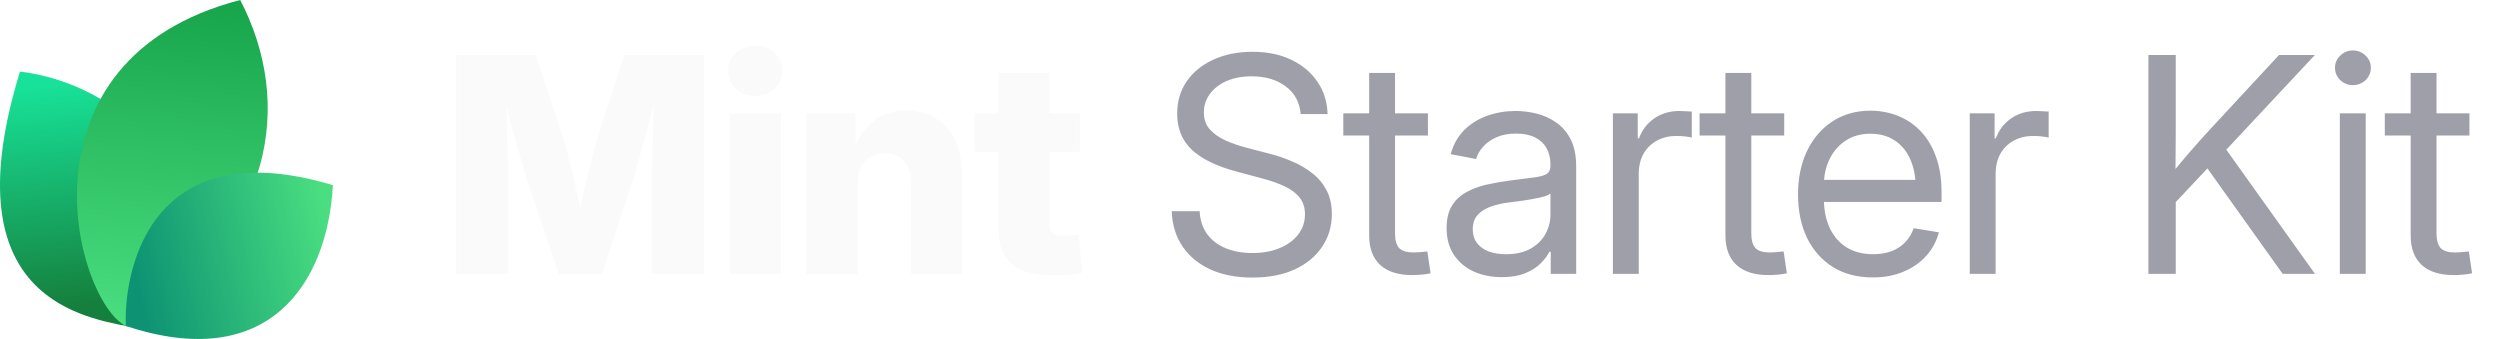
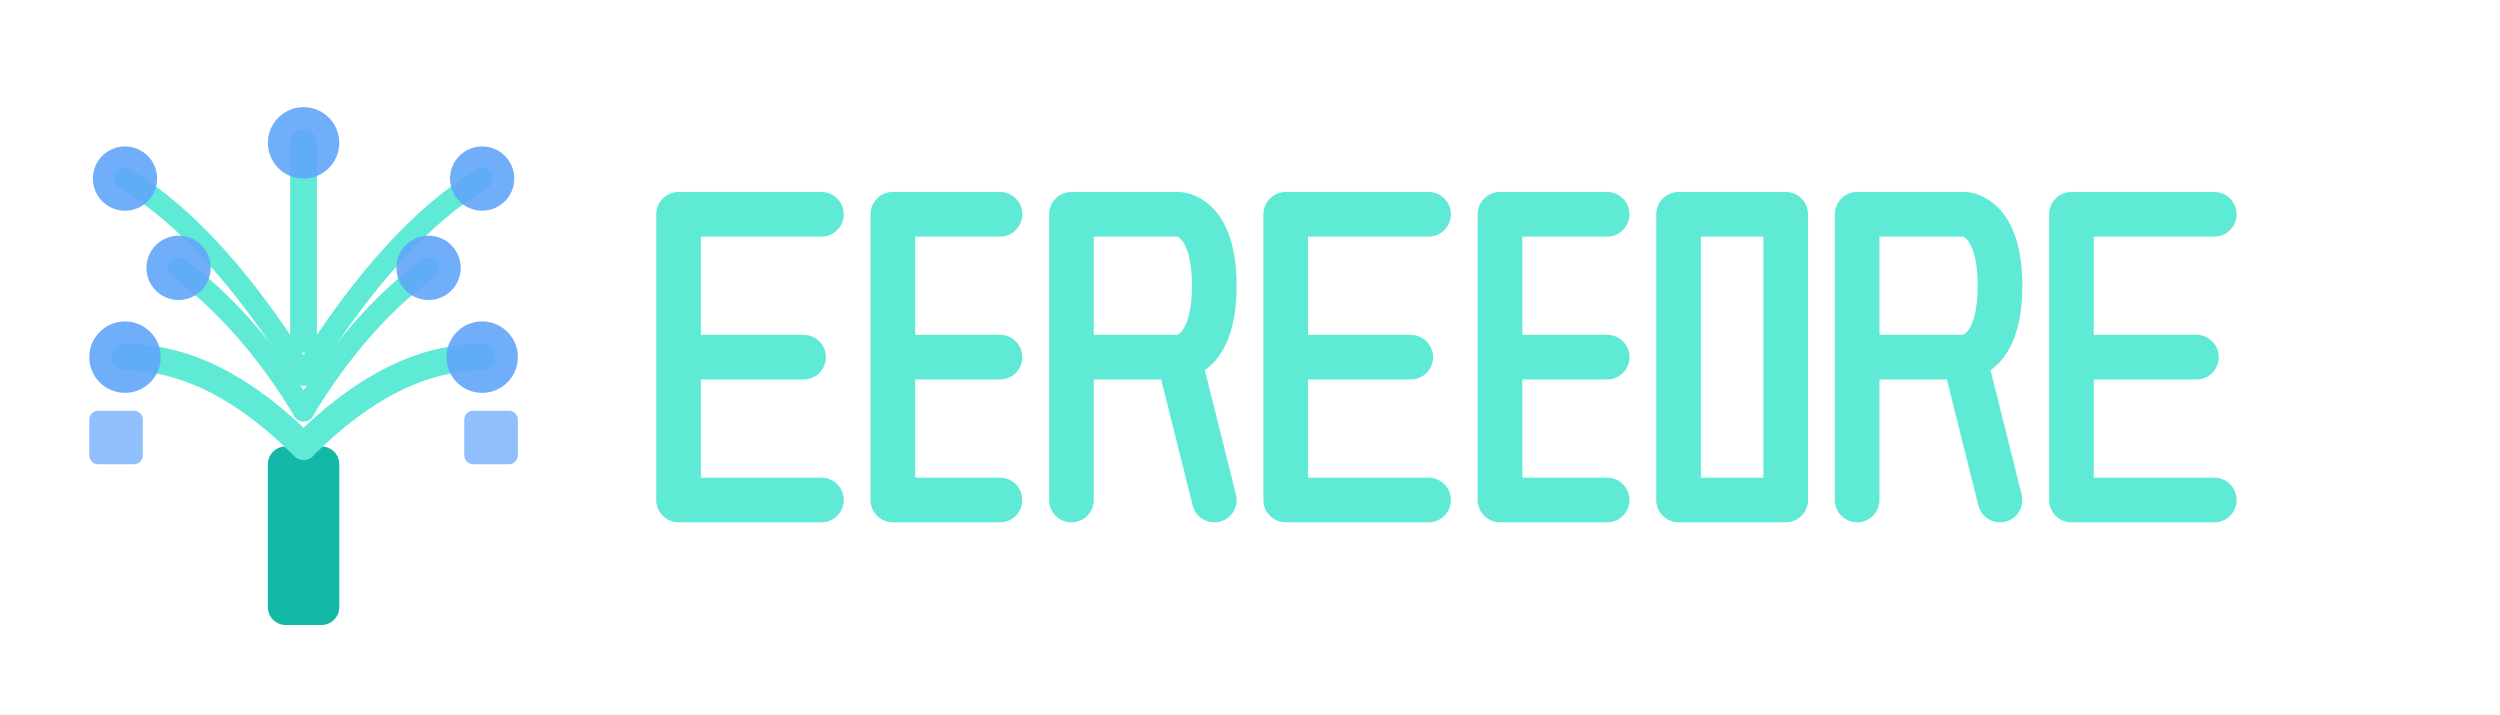
- <svg xmlns="http://www.w3.org/2000/svg" width="177" height="24" viewBox="0 0 177 24" fill="none">
-   <path d="M9.061 23.108C5.268 22.377 -3.391 20.627 1.417 5.064C9.634 6.099 16.973 14.064 9.061 23.108Z" fill="url(#paint0_linear_17557_2145)" />
-   <path d="M8.919 23.094C5.276 21.222 0.784 4.209 17.007 0C20.757 7.193 19.621 16.545 8.919 23.094Z" fill="url(#paint1_linear_17557_2145)" />
-   <path d="M8.914 23.079C8.735 19.882 10.159 9.085 23.57 13.111C23.181 20.123 18.984 26.418 8.914 23.079Z" fill="url(#paint2_linear_17557_2145)" />
-   <path d="M32.301 19.392V3.894H37.938L39.925 9.948C40.036 10.315 40.164 10.787 40.31 11.362C40.462 11.938 40.611 12.552 40.757 13.204C40.91 13.855 41.048 14.483 41.173 15.086C41.305 15.682 41.412 16.192 41.495 16.615H40.695C40.771 16.192 40.871 15.682 40.996 15.086C41.128 14.49 41.267 13.866 41.412 13.214C41.565 12.562 41.714 11.948 41.86 11.373C42.005 10.79 42.133 10.315 42.244 9.948L44.2 3.894H49.848V19.392H46.166V12.704C46.166 12.357 46.173 11.917 46.187 11.383C46.2 10.849 46.214 10.27 46.228 9.646C46.249 9.022 46.266 8.391 46.28 7.753C46.301 7.115 46.311 6.519 46.311 5.964H46.623C46.485 6.561 46.332 7.181 46.166 7.826C45.999 8.471 45.833 9.102 45.666 9.719C45.507 10.336 45.351 10.901 45.198 11.414C45.053 11.928 44.928 12.357 44.824 12.704L42.608 19.392H39.561L37.314 12.704C37.203 12.357 37.072 11.928 36.919 11.414C36.773 10.901 36.614 10.34 36.441 9.729C36.274 9.112 36.104 8.481 35.931 7.836C35.764 7.192 35.608 6.567 35.463 5.964H35.827C35.834 6.512 35.844 7.105 35.858 7.743C35.872 8.374 35.886 9.005 35.9 9.636C35.92 10.26 35.938 10.839 35.952 11.373C35.965 11.907 35.972 12.351 35.972 12.704V19.392H32.301ZM51.668 19.392V8.024H55.288V19.392H51.668ZM53.468 6.786C52.927 6.786 52.473 6.616 52.105 6.276C51.738 5.93 51.554 5.507 51.554 5.007C51.554 4.508 51.738 4.088 52.105 3.749C52.473 3.409 52.927 3.239 53.468 3.239C54.009 3.239 54.463 3.409 54.83 3.749C55.198 4.082 55.382 4.501 55.382 5.007C55.382 5.507 55.198 5.93 54.83 6.276C54.463 6.616 54.009 6.786 53.468 6.786ZM60.708 13.027V19.392H57.088V8.024H60.551L60.593 10.967H60.281C60.593 10.024 61.061 9.268 61.685 8.7C62.309 8.124 63.138 7.836 64.171 7.836C64.975 7.836 65.672 8.017 66.262 8.377C66.851 8.731 67.302 9.234 67.614 9.885C67.933 10.537 68.092 11.307 68.092 12.194V19.392H64.483V12.912C64.483 12.26 64.32 11.754 63.994 11.394C63.675 11.033 63.221 10.853 62.632 10.853C62.25 10.853 61.914 10.936 61.623 11.102C61.332 11.269 61.106 11.515 60.947 11.841C60.787 12.16 60.708 12.555 60.708 13.027ZM76.456 8.024V10.749H69.008V8.024H76.456ZM70.683 5.163H74.292V15.783C74.292 16.102 74.361 16.334 74.5 16.48C74.646 16.625 74.899 16.698 75.259 16.698C75.405 16.698 75.596 16.688 75.831 16.667C76.074 16.646 76.251 16.629 76.362 16.615L76.632 19.309C76.313 19.378 75.963 19.427 75.582 19.455C75.207 19.482 74.836 19.496 74.469 19.496C73.2 19.496 72.25 19.222 71.619 18.674C70.995 18.127 70.683 17.308 70.683 16.22V5.163Z" fill="#FAFAFA" />
-   <path d="M88.667 19.652C87.523 19.652 86.528 19.458 85.682 19.07C84.843 18.681 84.188 18.137 83.716 17.437C83.245 16.736 82.992 15.908 82.957 14.951H84.933C84.968 15.596 85.148 16.14 85.474 16.584C85.8 17.021 86.24 17.354 86.795 17.582C87.35 17.804 87.974 17.915 88.667 17.915C89.388 17.915 90.026 17.801 90.581 17.572C91.143 17.343 91.583 17.024 91.902 16.615C92.228 16.199 92.391 15.717 92.391 15.169C92.391 14.698 92.266 14.306 92.017 13.994C91.767 13.675 91.413 13.408 90.956 13.193C90.498 12.978 89.954 12.787 89.323 12.621L87.502 12.132C86.123 11.765 85.082 11.255 84.382 10.603C83.689 9.944 83.342 9.095 83.342 8.055C83.342 7.174 83.571 6.404 84.028 5.746C84.486 5.087 85.117 4.577 85.921 4.217C86.726 3.849 87.645 3.666 88.678 3.666C89.718 3.666 90.63 3.853 91.413 4.227C92.204 4.602 92.824 5.122 93.275 5.787C93.726 6.446 93.965 7.209 93.993 8.076H92.089C92.013 7.23 91.656 6.574 91.018 6.11C90.387 5.638 89.586 5.403 88.615 5.403C87.95 5.403 87.36 5.513 86.847 5.735C86.341 5.957 85.946 6.262 85.661 6.651C85.377 7.032 85.235 7.469 85.235 7.961C85.235 8.447 85.377 8.849 85.661 9.168C85.946 9.48 86.317 9.74 86.774 9.948C87.232 10.149 87.724 10.319 88.251 10.457L89.884 10.884C90.439 11.023 90.977 11.206 91.496 11.435C92.023 11.657 92.495 11.934 92.911 12.267C93.334 12.593 93.67 12.995 93.92 13.474C94.17 13.945 94.294 14.504 94.294 15.149C94.294 16.015 94.066 16.788 93.608 17.468C93.157 18.148 92.512 18.681 91.673 19.07C90.834 19.458 89.832 19.652 88.667 19.652ZM101.097 8.024V9.594H95.106V8.024H101.097ZM96.937 5.163H98.767V16.521C98.767 17 98.865 17.347 99.059 17.562C99.26 17.77 99.6 17.874 100.078 17.874C100.21 17.874 100.366 17.867 100.546 17.853C100.733 17.832 100.903 17.815 101.056 17.801L101.285 19.351C101.097 19.392 100.886 19.423 100.65 19.444C100.414 19.465 100.189 19.475 99.974 19.475C98.996 19.475 98.244 19.236 97.717 18.758C97.197 18.272 96.937 17.579 96.937 16.677V5.163ZM106.33 19.621C105.595 19.621 104.932 19.489 104.343 19.226C103.754 18.955 103.285 18.564 102.939 18.05C102.592 17.53 102.419 16.896 102.419 16.147C102.419 15.495 102.547 14.965 102.804 14.556C103.06 14.146 103.403 13.828 103.833 13.599C104.263 13.363 104.742 13.186 105.269 13.068C105.796 12.95 106.333 12.857 106.881 12.787C107.574 12.69 108.132 12.617 108.555 12.569C108.978 12.52 109.287 12.441 109.481 12.33C109.675 12.212 109.772 12.014 109.772 11.737V11.654C109.772 11.203 109.679 10.815 109.492 10.489C109.311 10.163 109.041 9.91 108.68 9.729C108.32 9.549 107.872 9.459 107.338 9.459C106.805 9.459 106.34 9.546 105.945 9.719C105.556 9.892 105.241 10.118 104.998 10.395C104.755 10.665 104.593 10.953 104.509 11.258L102.71 10.915C102.897 10.222 103.22 9.65 103.677 9.199C104.135 8.748 104.679 8.412 105.31 8.19C105.941 7.968 106.607 7.857 107.307 7.857C107.8 7.857 108.295 7.92 108.795 8.044C109.301 8.169 109.765 8.381 110.188 8.679C110.611 8.97 110.951 9.369 111.208 9.875C111.464 10.374 111.593 11.005 111.593 11.768V19.392H109.793V17.822H109.7C109.568 18.085 109.363 18.359 109.086 18.643C108.809 18.921 108.444 19.153 107.994 19.34C107.543 19.527 106.988 19.621 106.33 19.621ZM106.621 17.998C107.321 17.998 107.904 17.867 108.368 17.603C108.84 17.333 109.19 16.986 109.419 16.563C109.654 16.133 109.772 15.682 109.772 15.211V13.692C109.703 13.769 109.554 13.841 109.325 13.911C109.096 13.973 108.829 14.032 108.524 14.088C108.226 14.143 107.921 14.192 107.609 14.233C107.304 14.275 107.033 14.309 106.798 14.337C106.354 14.393 105.938 14.49 105.549 14.628C105.168 14.76 104.86 14.954 104.624 15.211C104.388 15.467 104.27 15.811 104.27 16.241C104.27 16.615 104.367 16.934 104.561 17.198C104.762 17.461 105.04 17.662 105.393 17.801C105.747 17.933 106.156 17.998 106.621 17.998ZM114.193 19.392V8.024H115.951V9.792H116.045C116.253 9.209 116.61 8.741 117.116 8.388C117.622 8.034 118.219 7.857 118.905 7.857C119.058 7.857 119.217 7.864 119.384 7.878C119.55 7.885 119.682 7.892 119.779 7.899V9.74C119.716 9.719 119.578 9.695 119.363 9.667C119.155 9.639 118.922 9.625 118.666 9.625C118.174 9.625 117.726 9.733 117.324 9.948C116.922 10.163 116.603 10.471 116.367 10.874C116.138 11.276 116.024 11.758 116.024 12.319V19.392H114.193ZM126.322 8.024V9.594H120.33V8.024H126.322ZM122.161 5.163H123.992V16.521C123.992 17 124.089 17.347 124.283 17.562C124.484 17.77 124.824 17.874 125.302 17.874C125.434 17.874 125.59 17.867 125.77 17.853C125.958 17.832 126.127 17.815 126.28 17.801L126.509 19.351C126.322 19.392 126.11 19.423 125.874 19.444C125.639 19.465 125.413 19.475 125.198 19.475C124.221 19.475 123.468 19.236 122.941 18.758C122.421 18.272 122.161 17.579 122.161 16.677V5.163ZM132.604 19.642C131.502 19.642 130.555 19.396 129.765 18.903C128.974 18.404 128.364 17.714 127.934 16.834C127.511 15.946 127.3 14.927 127.3 13.775C127.3 12.611 127.511 11.584 127.934 10.697C128.364 9.802 128.964 9.102 129.734 8.596C130.51 8.089 131.408 7.836 132.428 7.836C133.1 7.836 133.738 7.954 134.341 8.19C134.952 8.426 135.489 8.783 135.954 9.261C136.425 9.74 136.793 10.343 137.056 11.071C137.327 11.792 137.462 12.645 137.462 13.63V14.296H128.433V12.735H136.463L135.631 13.297C135.631 12.541 135.506 11.876 135.257 11.3C135.007 10.725 134.643 10.277 134.165 9.958C133.686 9.632 133.107 9.469 132.428 9.469C131.748 9.469 131.162 9.632 130.67 9.958C130.177 10.284 129.796 10.725 129.526 11.279C129.262 11.827 129.13 12.441 129.13 13.12V14.046C129.13 14.864 129.273 15.572 129.557 16.168C129.841 16.757 130.243 17.211 130.763 17.53C131.283 17.842 131.901 17.998 132.615 17.998C133.093 17.998 133.523 17.929 133.905 17.79C134.293 17.645 134.619 17.433 134.882 17.156C135.153 16.879 135.354 16.546 135.486 16.157L137.275 16.449C137.108 17.08 136.81 17.634 136.38 18.113C135.95 18.591 135.413 18.966 134.768 19.236C134.123 19.507 133.402 19.642 132.604 19.642ZM139.459 19.392V8.024H141.217V9.792H141.311C141.519 9.209 141.876 8.741 142.382 8.388C142.888 8.034 143.485 7.857 144.171 7.857C144.324 7.857 144.483 7.864 144.649 7.878C144.816 7.885 144.948 7.892 145.045 7.899V9.74C144.982 9.719 144.844 9.695 144.629 9.667C144.421 9.639 144.188 9.625 143.932 9.625C143.439 9.625 142.992 9.733 142.59 9.948C142.188 10.163 141.869 10.471 141.633 10.874C141.404 11.276 141.29 11.758 141.29 12.319V19.392H139.459ZM153.429 14.961V12.715C153.783 12.257 154.136 11.82 154.49 11.404C154.844 10.981 155.204 10.565 155.572 10.156C155.939 9.74 156.314 9.327 156.695 8.918L161.355 3.894H163.893L157.277 10.967H157.184L153.429 14.961ZM152.108 19.392V3.894H154.043V9.241L154.022 12.559L154.043 13.505V19.392H152.108ZM161.615 19.392L155.967 11.477L157.173 9.969L163.903 19.392H161.615ZM165.661 19.392V8.024H167.492V19.392H165.661ZM166.587 6.027C166.24 6.027 165.942 5.909 165.692 5.673C165.443 5.43 165.318 5.139 165.318 4.799C165.318 4.459 165.443 4.172 165.692 3.936C165.942 3.693 166.24 3.572 166.587 3.572C166.934 3.572 167.232 3.693 167.482 3.936C167.731 4.172 167.856 4.459 167.856 4.799C167.856 5.139 167.731 5.43 167.482 5.673C167.232 5.909 166.934 6.027 166.587 6.027ZM174.836 8.024V9.594H168.844V8.024H174.836ZM170.675 5.163H172.506V16.521C172.506 17 172.603 17.347 172.797 17.562C172.998 17.77 173.338 17.874 173.816 17.874C173.948 17.874 174.104 17.867 174.284 17.853C174.472 17.832 174.641 17.815 174.794 17.801L175.023 19.351C174.836 19.392 174.624 19.423 174.388 19.444C174.153 19.465 173.927 19.475 173.712 19.475C172.735 19.475 171.982 19.236 171.455 18.758C170.935 18.272 170.675 17.579 170.675 16.677V5.163Z" fill="#9F9FA9" />
-   <defs>
-     <linearGradient id="paint0_linear_17557_2145" x1="3.776" y1="5.916" x2="5.232" y2="21.559" gradientUnits="userSpaceOnUse">
-       <stop stop-color="#18E299" />
-       <stop offset="1" stop-color="#15803D" />
-     </linearGradient>
-     <linearGradient id="paint1_linear_17557_2145" x1="12.171" y1="-0.718" x2="10.19" y2="22.983" gradientUnits="userSpaceOnUse">
-       <stop stop-color="#16A34A" />
-       <stop offset="1" stop-color="#4ADE80" />
-     </linearGradient>
-     <linearGradient id="paint2_linear_17557_2145" x1="23.133" y1="15.353" x2="9.338" y2="18.52" gradientUnits="userSpaceOnUse">
-       <stop stop-color="#4ADE80" />
-       <stop offset="1" stop-color="#0D9373" />
-     </linearGradient>
-   </defs>
+ <svg xmlns="http://www.w3.org/2000/svg" width="140" height="40" viewBox="0 0 140 40" fill="none">
+   <g transform="translate(2, 5)">
+     <rect x="13" y="20" width="4" height="10" fill="#14B8A6" rx="1" />
+     <path d="M15 20 Q10 15 5 15" stroke="#5EEAD4" stroke-width="1.5" fill="none" stroke-linecap="round" />
+     <path d="M15 20 Q20 15 25 15" stroke="#5EEAD4" stroke-width="1.5" fill="none" stroke-linecap="round" />
+     <path d="M15 18 Q12 13 8 10" stroke="#5EEAD4" stroke-width="1.2" fill="none" stroke-linecap="round" />
+     <path d="M15 18 Q18 13 22 10" stroke="#5EEAD4" stroke-width="1.2" fill="none" stroke-linecap="round" />
+     <path d="M15 16 Q10 8 5 5" stroke="#5EEAD4" stroke-width="1.2" fill="none" stroke-linecap="round" />
+     <path d="M15 16 Q20 8 25 5" stroke="#5EEAD4" stroke-width="1.2" fill="none" stroke-linecap="round" />
+     <path d="M15 14 L15 3" stroke="#5EEAD4" stroke-width="1.5" fill="none" stroke-linecap="round" />
+     <circle cx="5" cy="15" r="2" fill="#60A5FA" opacity="0.9" />
+     <circle cx="25" cy="15" r="2" fill="#60A5FA" opacity="0.9" />
+     <circle cx="8" cy="10" r="1.8" fill="#60A5FA" opacity="0.9" />
+     <circle cx="22" cy="10" r="1.8" fill="#60A5FA" opacity="0.9" />
+     <circle cx="5" cy="5" r="1.8" fill="#60A5FA" opacity="0.9" />
+     <circle cx="25" cy="5" r="1.8" fill="#60A5FA" opacity="0.9" />
+     <circle cx="15" cy="3" r="2" fill="#60A5FA" opacity="0.9" />
+     <rect x="3" y="18" width="3" height="3" fill="#60A5FA" opacity="0.7" rx="0.5" />
+     <rect x="24" y="18" width="3" height="3" fill="#60A5FA" opacity="0.7" rx="0.5" />
+   </g>
+   <g transform="translate(38, 12)">
+     <path d="M0 0 L0 16 L8 16 M0 8 L7 8 M0 0 L8 0" stroke="#5EEAD4" stroke-width="2.5" stroke-linecap="round" stroke-linejoin="round" fill="none" />
+     <path d="M12 16 C12 16 12 16 12 16 L12 8 L18 8 M18 0 L12 0 C12 0 12 0 12 0 L12 16 C12 16 12 16 12 16 L18 16" stroke="#5EEAD4" stroke-width="2.5" stroke-linecap="round" stroke-linejoin="round" fill="none" />
+     <path d="M22 16 L22 0 L28 0 C28 0 30 0 30 4 C30 8 28 8 28 8 L22 8 M28 8 L30 16" stroke="#5EEAD4" stroke-width="2.5" stroke-linecap="round" stroke-linejoin="round" fill="none" />
+     <path d="M34 0 L34 16 L42 16 M34 8 L41 8 M34 0 L42 0" stroke="#5EEAD4" stroke-width="2.5" stroke-linecap="round" stroke-linejoin="round" fill="none" />
+     <path d="M46 16 C46 16 46 16 46 16 L46 8 L52 8 M52 0 L46 0 C46 0 46 0 46 0 L46 16 C46 16 46 16 46 16 L52 16" stroke="#5EEAD4" stroke-width="2.5" stroke-linecap="round" stroke-linejoin="round" fill="none" />
+     <path d="M56 0 C56 0 56 0 56 0 L56 16 C56 16 56 16 56 16 L62 16 C62 16 62 16 62 16 L62 0 C62 0 62 0 62 0 Z" stroke="#5EEAD4" stroke-width="2.5" stroke-linecap="round" stroke-linejoin="round" fill="none" />
+     <path d="M66 16 L66 0 L72 0 C72 0 74 0 74 4 C74 8 72 8 72 8 L66 8 M72 8 L74 16" stroke="#5EEAD4" stroke-width="2.5" stroke-linecap="round" stroke-linejoin="round" fill="none" />
+     <path d="M78 0 L78 16 L86 16 M78 8 L85 8 M78 0 L86 0" stroke="#5EEAD4" stroke-width="2.5" stroke-linecap="round" stroke-linejoin="round" fill="none" />
+   </g>
</svg>
